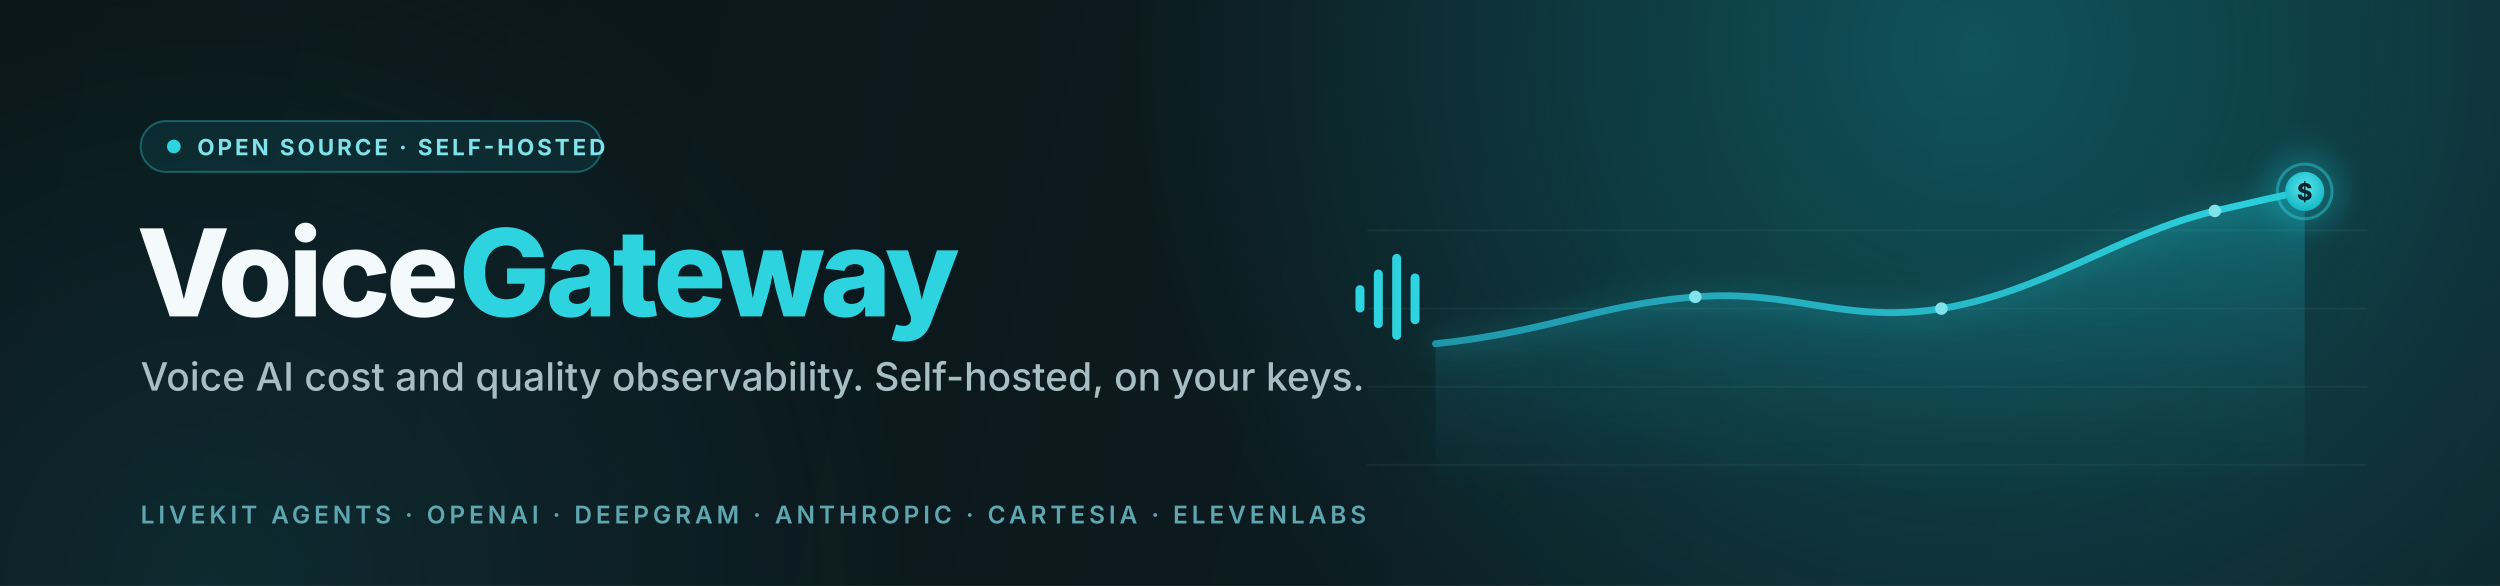
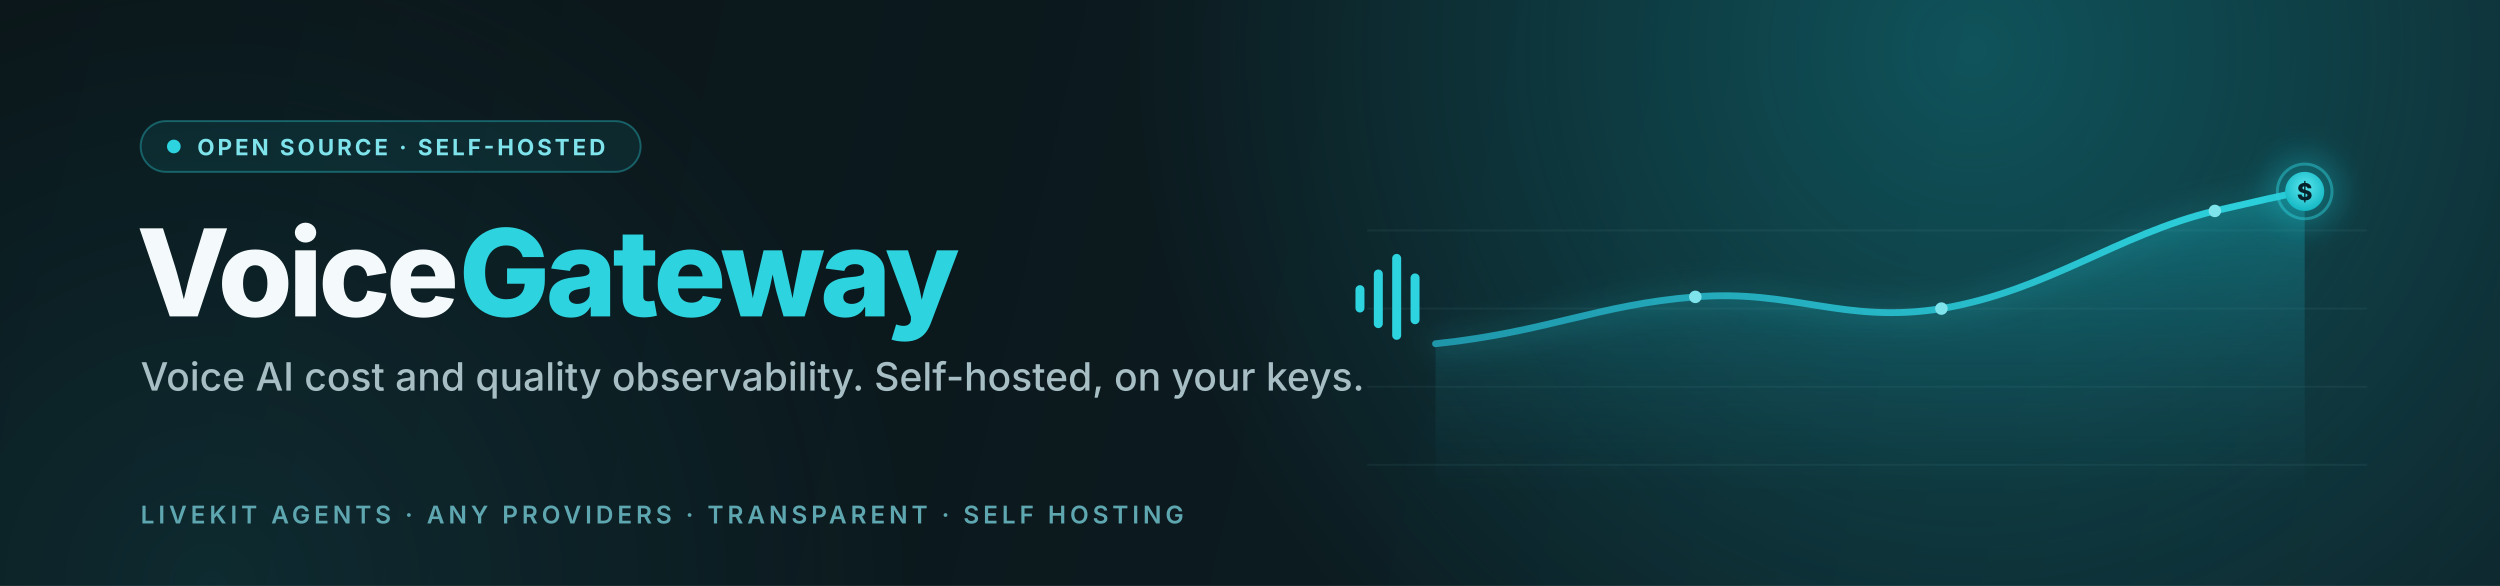
<svg xmlns="http://www.w3.org/2000/svg" width="1280" height="300" viewBox="0 0 1280 300" fill="none" role="img" aria-label="VoiceGateway — cost and quality observability for voice agents, self-hosted">
  <defs>
    <linearGradient id="bg" x1="0" y1="0" x2="1280" y2="300" gradientUnits="userSpaceOnUse">
      <stop offset="0" stop-color="#0A1417" />
      <stop offset="0.55" stop-color="#0C1B20" />
      <stop offset="1" stop-color="#0E2329" />
    </linearGradient>
    <radialGradient id="glowTeal" cx="0" cy="0" r="1" gradientUnits="userSpaceOnUse" gradientTransform="translate(1010 26) scale(430)">
      <stop offset="0" stop-color="#14B8C4" stop-opacity="0.34" />
      <stop offset="1" stop-color="#14B8C4" stop-opacity="0" />
    </radialGradient>
    <radialGradient id="glowDeep" cx="0" cy="0" r="1" gradientUnits="userSpaceOnUse" gradientTransform="translate(110 300) scale(360)">
      <stop offset="0" stop-color="#1F96AA" stop-opacity="0.16" />
      <stop offset="1" stop-color="#1F96AA" stop-opacity="0" />
    </radialGradient>
    <linearGradient id="areaFill" x1="0" y1="80" x2="0" y2="252" gradientUnits="userSpaceOnUse">
      <stop offset="0" stop-color="#14B8C4" stop-opacity="0.42" />
      <stop offset="0.7" stop-color="#1F96AA" stop-opacity="0.10" />
      <stop offset="1" stop-color="#1F96AA" stop-opacity="0" />
    </linearGradient>
    <linearGradient id="lineGrad" x1="735" y1="0" x2="1180" y2="0" gradientUnits="userSpaceOnUse">
      <stop offset="0" stop-color="#1F96AA" />
      <stop offset="1" stop-color="#2DD4DF" />
    </linearGradient>
    <radialGradient id="node" cx="0.5" cy="0.4" r="0.6">
      <stop offset="0" stop-color="#5AE6EF" />
      <stop offset="1" stop-color="#14B8C4" />
    </radialGradient>
    <filter id="soft" x="-60%" y="-60%" width="220%" height="220%">
      <feGaussianBlur stdDeviation="7" />
    </filter>
  </defs>
  <rect width="1280" height="300" fill="url(#bg)" />
  <rect width="1280" height="300" fill="url(#glowTeal)" />
  <rect width="1280" height="300" fill="url(#glowDeep)" />
  <g stroke="#9FD9DF" stroke-opacity="0.06">
    <line x1="700" y1="118" x2="1212" y2="118" />
    <line x1="700" y1="158" x2="1212" y2="158" />
    <line x1="700" y1="198" x2="1212" y2="198" />
    <line x1="700" y1="238" x2="1212" y2="238" />
  </g>
  <path d="M735 176 C792 170 818 156 868 152 C918 148 944 166 994 158 C1048 149 1084 120 1134 108 C1156 103 1168 100 1180 98 L1180 252 L735 252 Z" fill="url(#areaFill)" />
  <path d="M735 176 C792 170 818 156 868 152 C918 148 944 166 994 158 C1048 149 1084 120 1134 108 C1156 103 1168 100 1180 98" fill="none" stroke="#2DD4DF" stroke-width="6" stroke-linecap="round" opacity="0.22" filter="url(#soft)" />
  <path d="M735 176 C792 170 818 156 868 152 C918 148 944 166 994 158 C1048 149 1084 120 1134 108 C1156 103 1168 100 1180 98" fill="none" stroke="url(#lineGrad)" stroke-width="3.5" stroke-linecap="round" stroke-linejoin="round" />
  <circle cx="868" cy="152" r="3.2" fill="#7FE3EC" />
  <circle cx="994" cy="158" r="3.2" fill="#7FE3EC" />
  <circle cx="1134" cy="108" r="3.2" fill="#7FE3EC" />
  <circle cx="1180" cy="98" r="20" fill="#14B8C4" opacity="0.30" filter="url(#soft)" />
  <circle cx="1180" cy="98" r="14" fill="none" stroke="#2DD4DF" stroke-opacity="0.45" stroke-width="1.5">
    <animate attributeName="r" values="12;17;12" dur="3s" repeatCount="indefinite" />
    <animate attributeName="stroke-opacity" values="0.5;0.08;0.5" dur="3s" repeatCount="indefinite" />
  </circle>
  <circle cx="1180" cy="98" r="10" fill="url(#node)" />
  <text x="1180" y="102.5" text-anchor="middle" font-family="Inter, -apple-system, 'Segoe UI', Roboto, sans-serif" font-size="12" font-weight="800" fill="#06222A">$</text>
  <g fill="#2DD4DF">
    <rect x="694" y="146" width="4.6" height="14" rx="2.3">
      <animate attributeName="height" values="14;26;14" dur="1.1s" repeatCount="indefinite" />
      <animate attributeName="y" values="146;140;146" dur="1.1s" repeatCount="indefinite" />
    </rect>
    <rect x="703.4" y="138" width="4.6" height="30" rx="2.3">
      <animate attributeName="height" values="30;16;30" dur="1.1s" begin="0.15s" repeatCount="indefinite" />
      <animate attributeName="y" values="138;145;138" dur="1.1s" begin="0.15s" repeatCount="indefinite" />
    </rect>
    <rect x="712.8" y="130" width="4.6" height="44" rx="2.3">
      <animate attributeName="height" values="44;22;44" dur="1.1s" begin="0.3s" repeatCount="indefinite" />
      <animate attributeName="y" values="130;141;130" dur="1.1s" begin="0.3s" repeatCount="indefinite" />
    </rect>
    <rect x="722.2" y="140" width="4.6" height="26" rx="2.3">
      <animate attributeName="height" values="26;38;26" dur="1.1s" begin="0.2s" repeatCount="indefinite" />
      <animate attributeName="y" values="140;134;140" dur="1.1s" begin="0.2s" repeatCount="indefinite" />
    </rect>
  </g>
-   <rect x="72" y="62" width="236" height="26" rx="13" fill="#14B8C4" fill-opacity="0.10" stroke="#2DD4DF" stroke-opacity="0.35" />
+   <rect x="72" y="62" width="256" height="26" rx="13" fill="#14B8C4" fill-opacity="0.10" stroke="#2DD4DF" stroke-opacity="0.35" />
  <circle cx="89" cy="75" r="3.5" fill="#2DD4DF" />
  <text x="101" y="79.5" font-family="Inter, -apple-system, 'Segoe UI', Roboto, sans-serif" font-size="11.5" font-weight="700" letter-spacing="1.5" fill="#7FE3EC">OPEN SOURCE · SELF-HOSTED</text>
  <text x="70" y="162" font-family="Inter, -apple-system, 'Segoe UI', Roboto, sans-serif" font-size="62" font-weight="800" letter-spacing="-2.2" fill="#F4FAFB">Voice<tspan fill="#2DD4DF">Gateway</tspan>
  </text>
  <text x="72" y="200" font-family="Inter, -apple-system, 'Segoe UI', Roboto, sans-serif" font-size="20" font-weight="500" fill="#A6BEC4">Voice AI cost and quality observability. Self-hosted, on your keys.</text>
-   <text x="72" y="268" font-family="Inter, -apple-system, 'Segoe UI', Roboto, sans-serif" font-size="12.5" font-weight="600" letter-spacing="2" fill="#5FA7B0">LIVEKIT AGENTS · OPENAI · DEEPGRAM · ANTHROPIC · CARTESIA · ELEVENLABS</text>
+   <text x="72" y="268" font-family="Inter, -apple-system, 'Segoe UI', Roboto, sans-serif" font-size="12.5" font-weight="600" letter-spacing="2" fill="#5FA7B0">LIVEKIT AGENTS · ANY PROVIDERS · TRANSPARENT · SELF HOSTING</text>
</svg>
